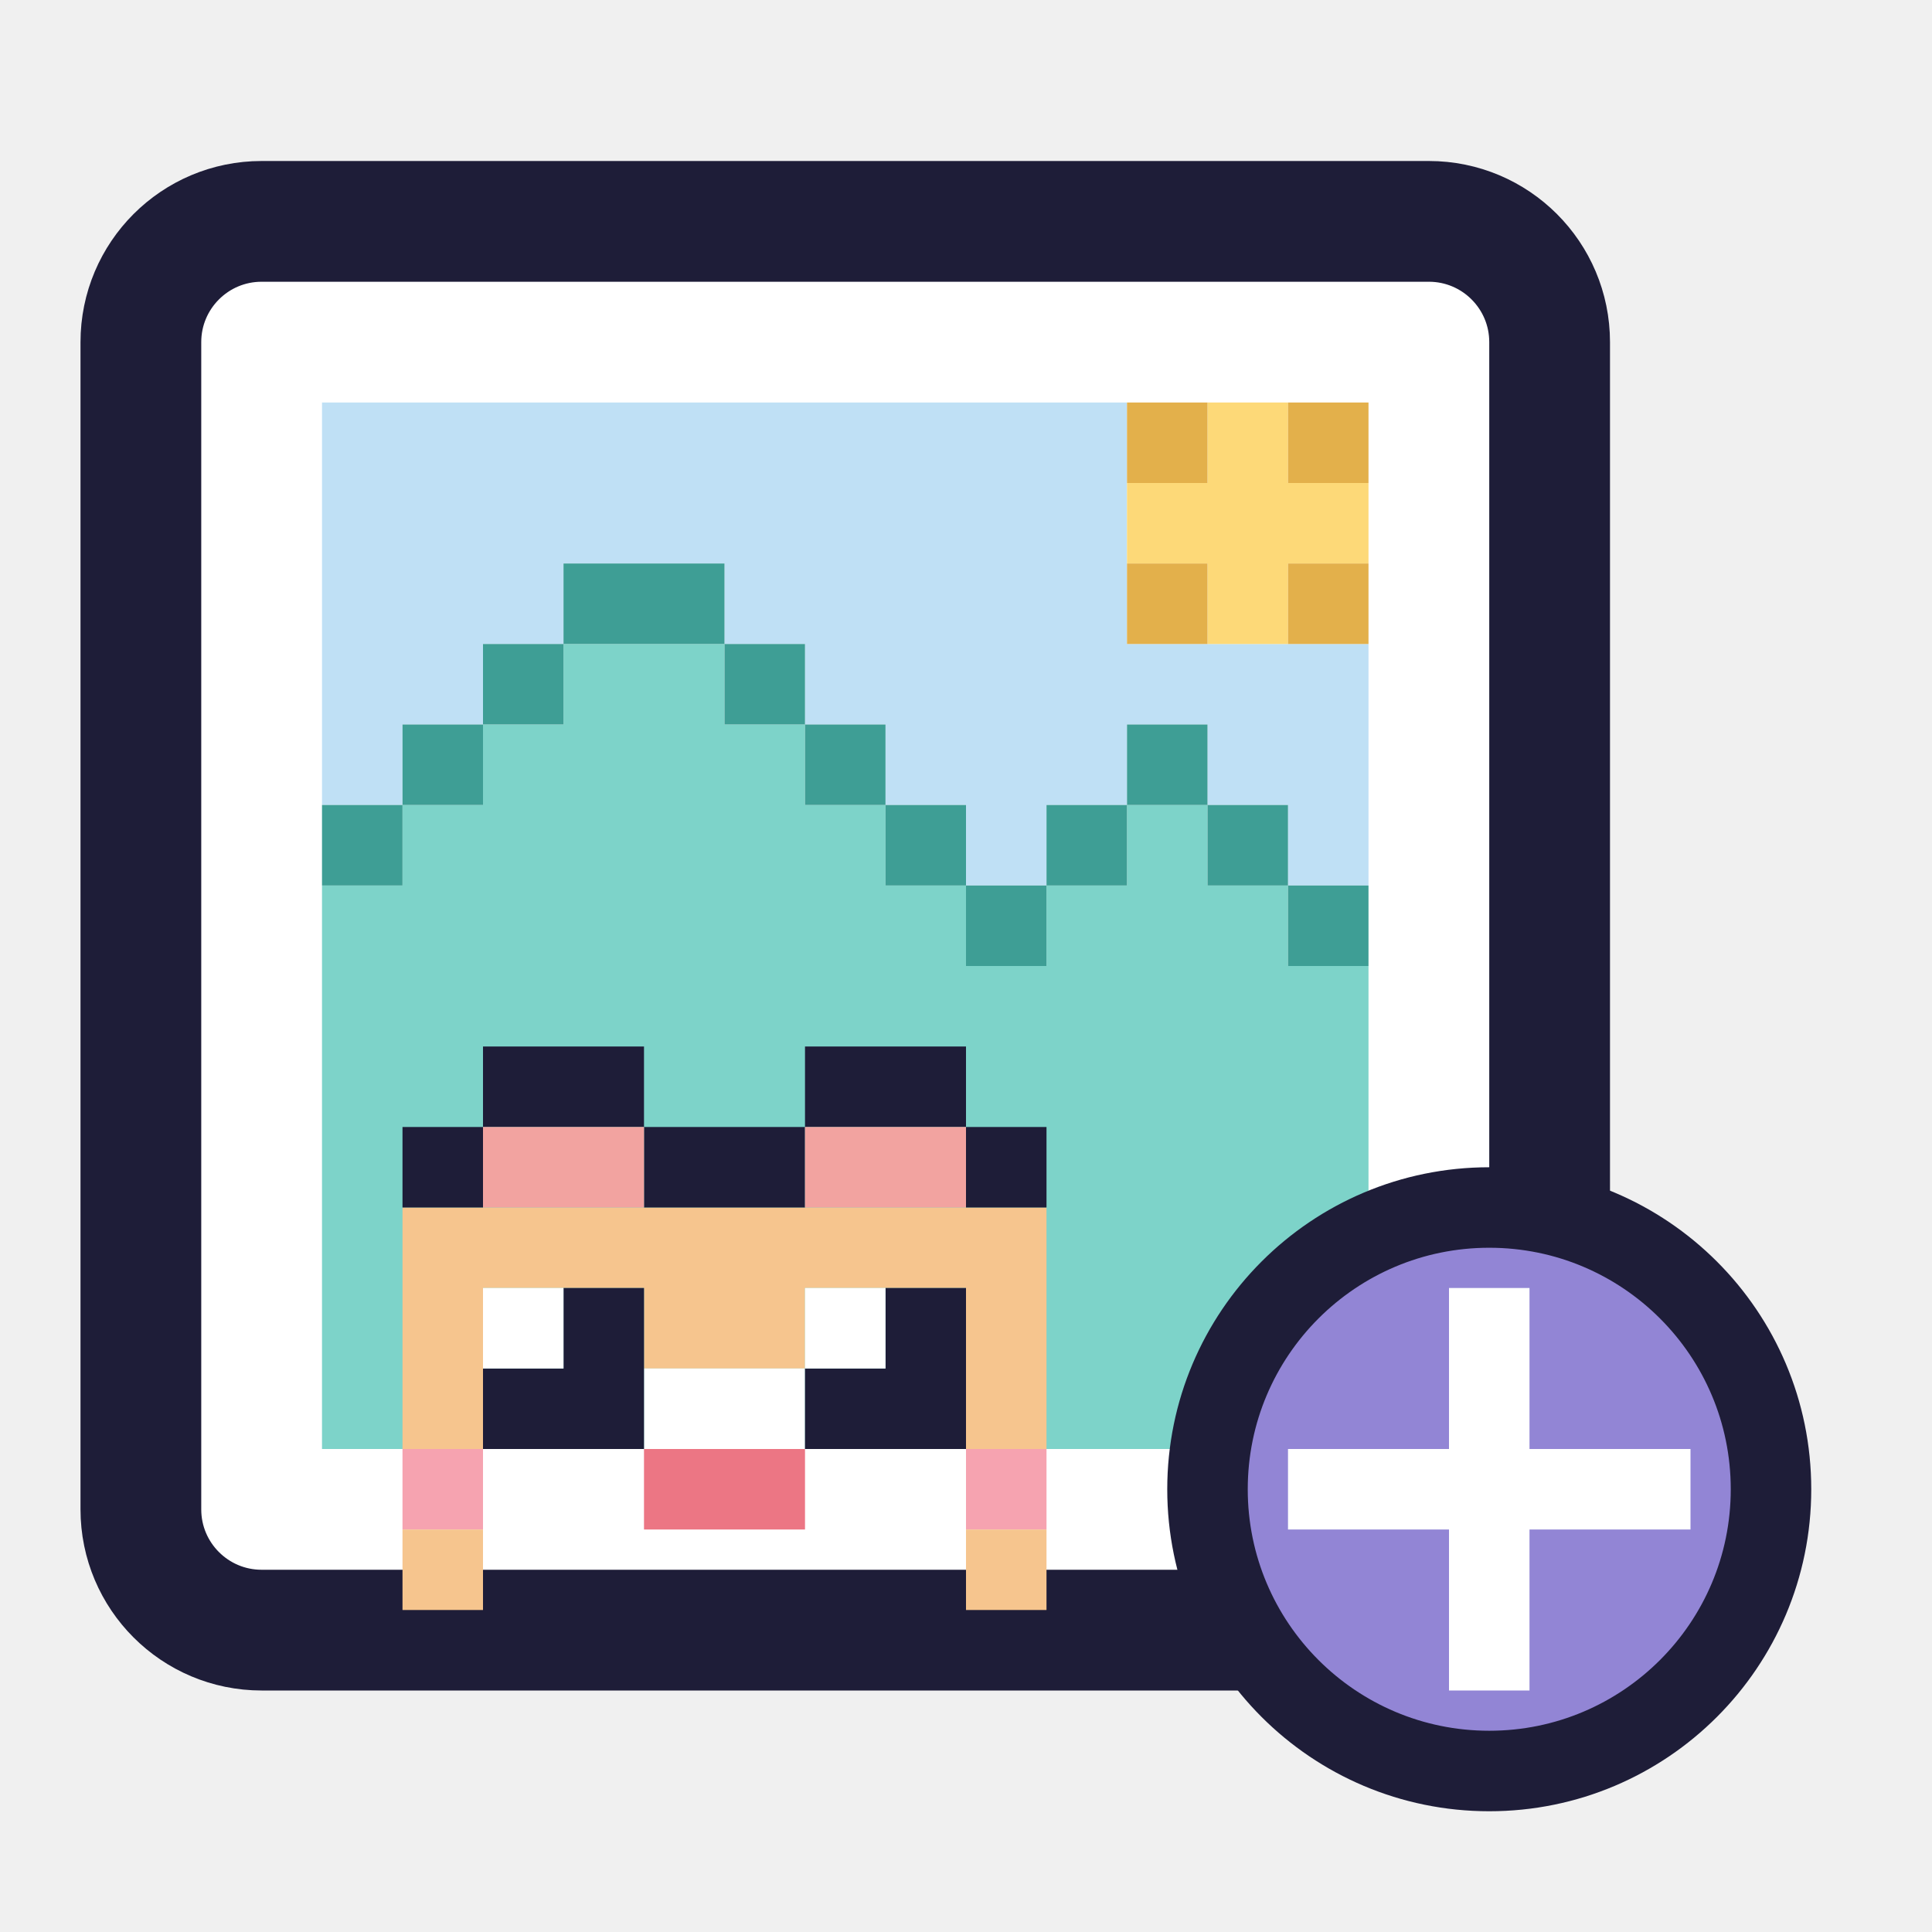
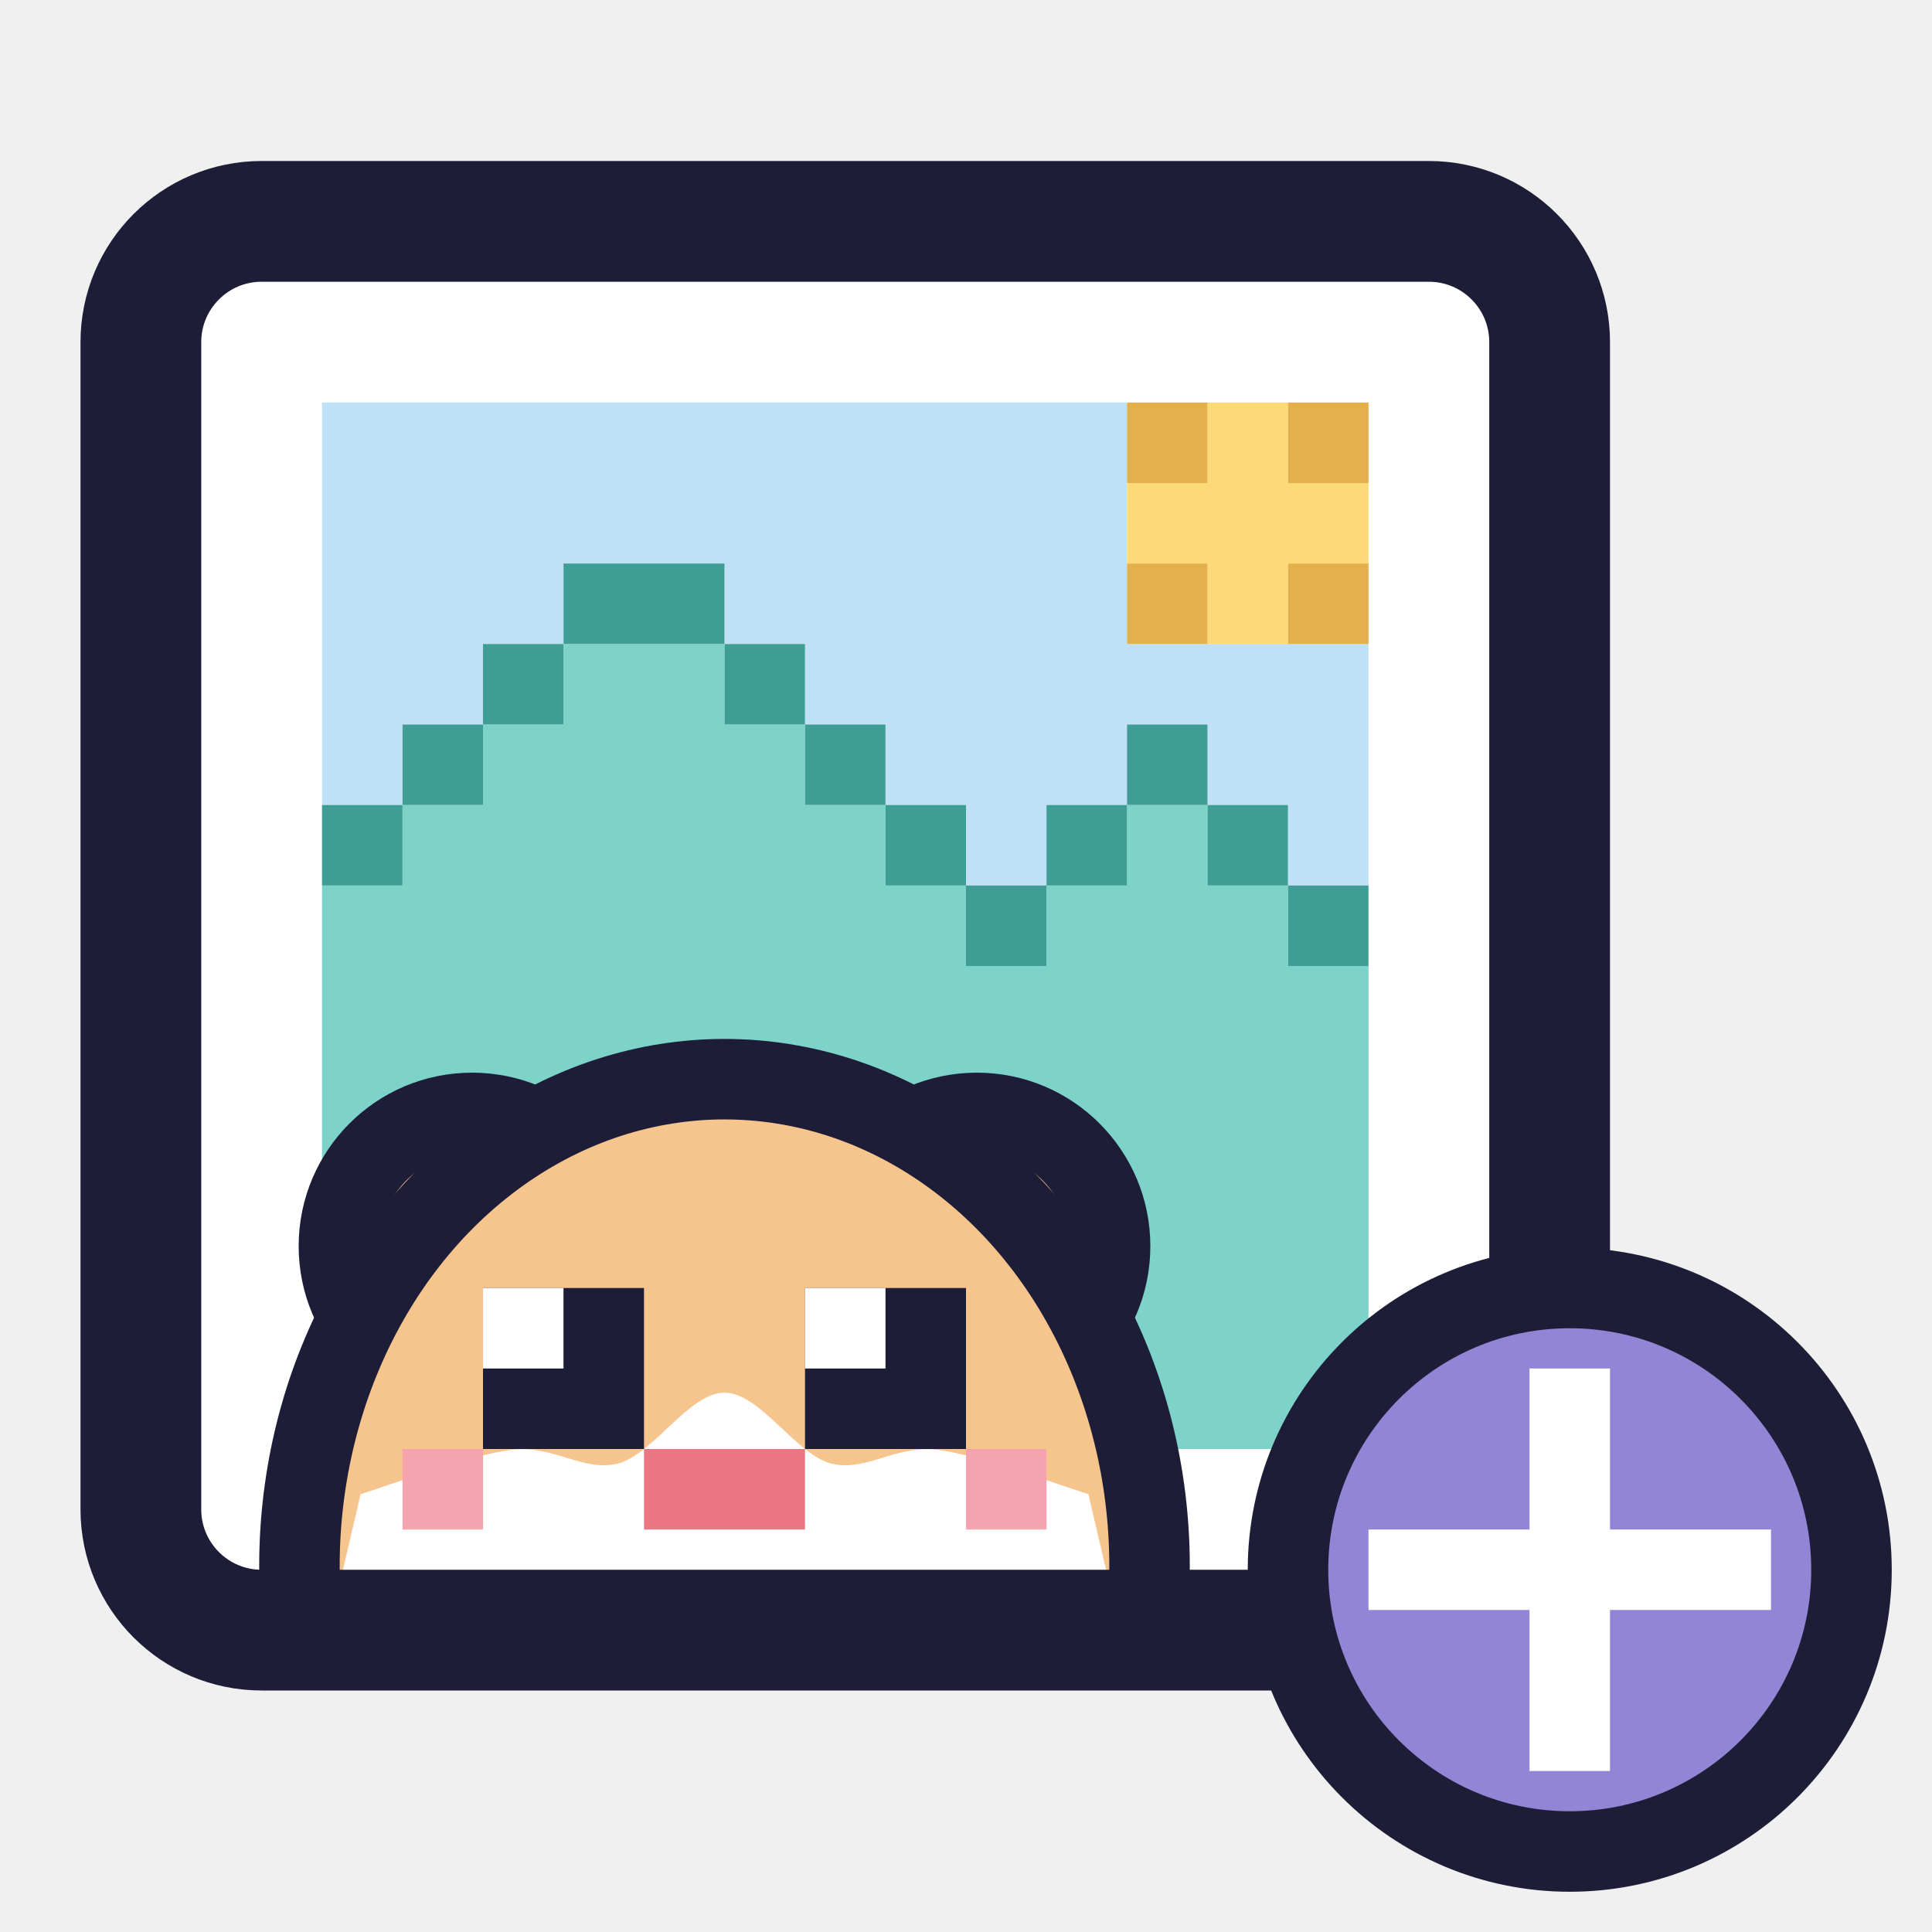
<svg xmlns="http://www.w3.org/2000/svg" width="24" height="24" viewBox="0 0 24 24">
  <g id="back">
    <path id="mat" d="M1.75 4.25A1.5 1.5 0 0 1 3.25 2.75L17.75 2.75A1.5 1.5 0 0 1 19.25 4.25L19.25 18.75A1.5 1.5 0 0 1 17.75 20.25L3.25 20.25A1.5 1.5 0 0 1 1.75 18.75Z" fill="#FFFFFF" />
    <path id="land_sky" d="M4 5h10v1h-10ZM4 6h10v1h-10ZM4 7h3v1h-3ZM9 7h5v1h-5ZM4 8h2v1h-2ZM10 8h7v1h-7ZM4 9h1v1h-1ZM11 9h3v1h-3ZM15 9h2v1h-2ZM12 10h1v1h-1ZM16 10h1v1h-1Z" fill="#BFE0F5" />
    <path id="land_hill" d="M7 8h2v1h-2ZM6 9h4v1h-4ZM5 10h6v1h-6ZM14 10h1v1h-1ZM4 11h8v1h-8ZM13 11h3v1h-3ZM4 12h13v1h-13ZM4 13h13v1h-13ZM4 14h13v1h-13ZM4 15h13v1h-13ZM4 16h13v1h-13ZM4 17h13v1h-13Z" fill="#7DD3C9" />
    <path id="land_ridge" d="M7 7h2v1h-2ZM6 8h1v1h-1ZM9 8h1v1h-1ZM5 9h1v1h-1ZM10 9h1v1h-1ZM14 9h1v1h-1ZM4 10h1v1h-1ZM11 10h1v1h-1ZM13 10h1v1h-1ZM15 10h1v1h-1ZM12 11h1v1h-1ZM16 11h1v1h-1Z" fill="#3E9E95" />
    <path id="land_sun" d="M15 5h1v1h-1ZM14 6h3v1h-3ZM15 7h1v1h-1Z" fill="#FDD978" />
    <path id="land_sun_rim" d="M14 5h1v1h-1ZM16 5h1v1h-1ZM14 7h1v1h-1ZM16 7h1v1h-1Z" fill="#E3B04B" />
  </g>
  <g id="hamster">
-     <path id="hm_peach" d="M5 15h8v1h-8ZM5 16h1v1h-1ZM8 16h2v1h-2ZM12 16h1v1h-1ZM5 17h1v1h-1ZM12 17h1v1h-1Z" fill="#F6C58E" />
-     <path id="hm_muzzle" d="M8 17h2v1h-2ZM6 18h2v1h-2ZM10 18h2v1h-2Z" fill="#FFFFFF" />
-     <path id="hm_outline" d="M6 13h2v1h-2ZM10 13h2v1h-2ZM5 14h1v1h-1ZM8 14h2v1h-2ZM12 14h1v1h-1Z" fill="#1E1D38" />
-     <path id="hm_ears_in" d="M6 14h2v1h-2ZM10 14h2v1h-2Z" fill="#F2A3A0" />
-     <path id="hm_eyes" d="M7 16h1v1h-1ZM11 16h1v1h-1ZM6 17h2v1h-2ZM10 17h2v1h-2Z" fill="#1E1D38" />
-     <path id="hm_eyes_hl" d="M6 16h1v1h-1ZM10 16h1v1h-1Z" fill="#FFFFFF" />
-     <path id="hm_blush" d="M5 18h1v1h-1ZM12 18h1v1h-1Z" fill="#F6A3B0" />
-     <path id="hm_nose" d="M8 18h2v1h-2Z" fill="#EC7684" />
+     <path id="hf_ears" d="M4.21 15.48A1.65 1.65 0 1 1 7.52 15.48A1.65 1.65 0 1 1 4.21 15.48ZM10.48 15.48A1.65 1.65 0 1 1 13.79 15.48A1.65 1.65 0 1 1 10.48 15.48Z" fill="#F6C58E" stroke="#1E1D38" stroke-width="1" />
+     <path id="hf_ears_in" d="M5.32 15.7A0.85 0.85 0 1 1 7.02 15.7A0.85 0.85 0 1 1 5.32 15.7ZM10.98 15.7A0.85 0.85 0 1 1 12.69 15.7A0.85 0.85 0 1 1 10.98 15.7Z" fill="#F2A3A0" />
+     <path id="hf_head" d="M3.75 20.1A5.28 6.05 0 1 1 14.25 20.1Z" fill="#F6C58E" stroke="#1E1D38" stroke-width="1" stroke-linejoin="round" />
+     <path id="hf_muzzle" d="M4.48 18.56C4.79 18.47 5.83 18.07 6.36 18.01C6.89 17.95 7.24 18.29 7.68 18.18C8.12 18.06 8.56 17.3 9 17.3C9.44 17.3 9.88 18.06 10.32 18.18C10.76 18.29 11.11 17.95 11.64 18.01C12.17 18.07 13.21 18.47 13.52 18.56L13.88 20.1L4.12 20.1Z" fill="#FFFFFF" />
+     <path id="hf_eyes" d="M6 16h2v2h-2ZM10 16h2v2h-2Z" fill="#1E1D38" />
+     <path id="hf_eyes_hl" d="M6 16h1v1h-1ZM10 16h1v1h-1Z" fill="#FFFFFF" />
+     <path id="hf_nose" d="M8 18h2v1h-2Z" fill="#EC7684" />
+     <path id="hf_blush" d="M5 18h1v1h-1ZM12 18h1v1h-1Z" fill="#F6A3B0" />
  </g>
  <g id="object">
    <path id="frame" d="M1.75 4.25A1.5 1.5 0 0 1 3.25 2.75L17.75 2.75A1.5 1.5 0 0 1 19.25 4.25L19.25 18.75A1.5 1.5 0 0 1 17.75 20.25L3.25 20.25A1.5 1.5 0 0 1 1.75 18.75Z" fill="none" stroke="#1E1D38" stroke-width="1.5" stroke-linejoin="round" />
  </g>
-   <g id="front">
-     <path id="paw_peach" d="M5 19h1v1h-1ZM12 19h1v1h-1Z" fill="#F6C58E" />
-   </g>
  <g id="badge">
-     <circle id="badge_disc" cx="18.5" cy="18.5" r="3.5" fill="#9285D5" stroke="#1E1D38" stroke-width="1" />
-     <path id="badge_plus" d="M18 16h1v2h2v1h-2v2h-1v-2h-2v-1h2Z" fill="#FFFFFF" />
+     <circle id="badge_disc" cx="19.5" cy="19.5" r="3.5" fill="#9285D5" stroke="#1E1D38" stroke-width="1" />
+     <path id="badge_plus" d="M19 17h1v2h2v1h-2v2h-1v-2h-2v-1h2Z" fill="#FFFFFF" />
  </g>
</svg>
